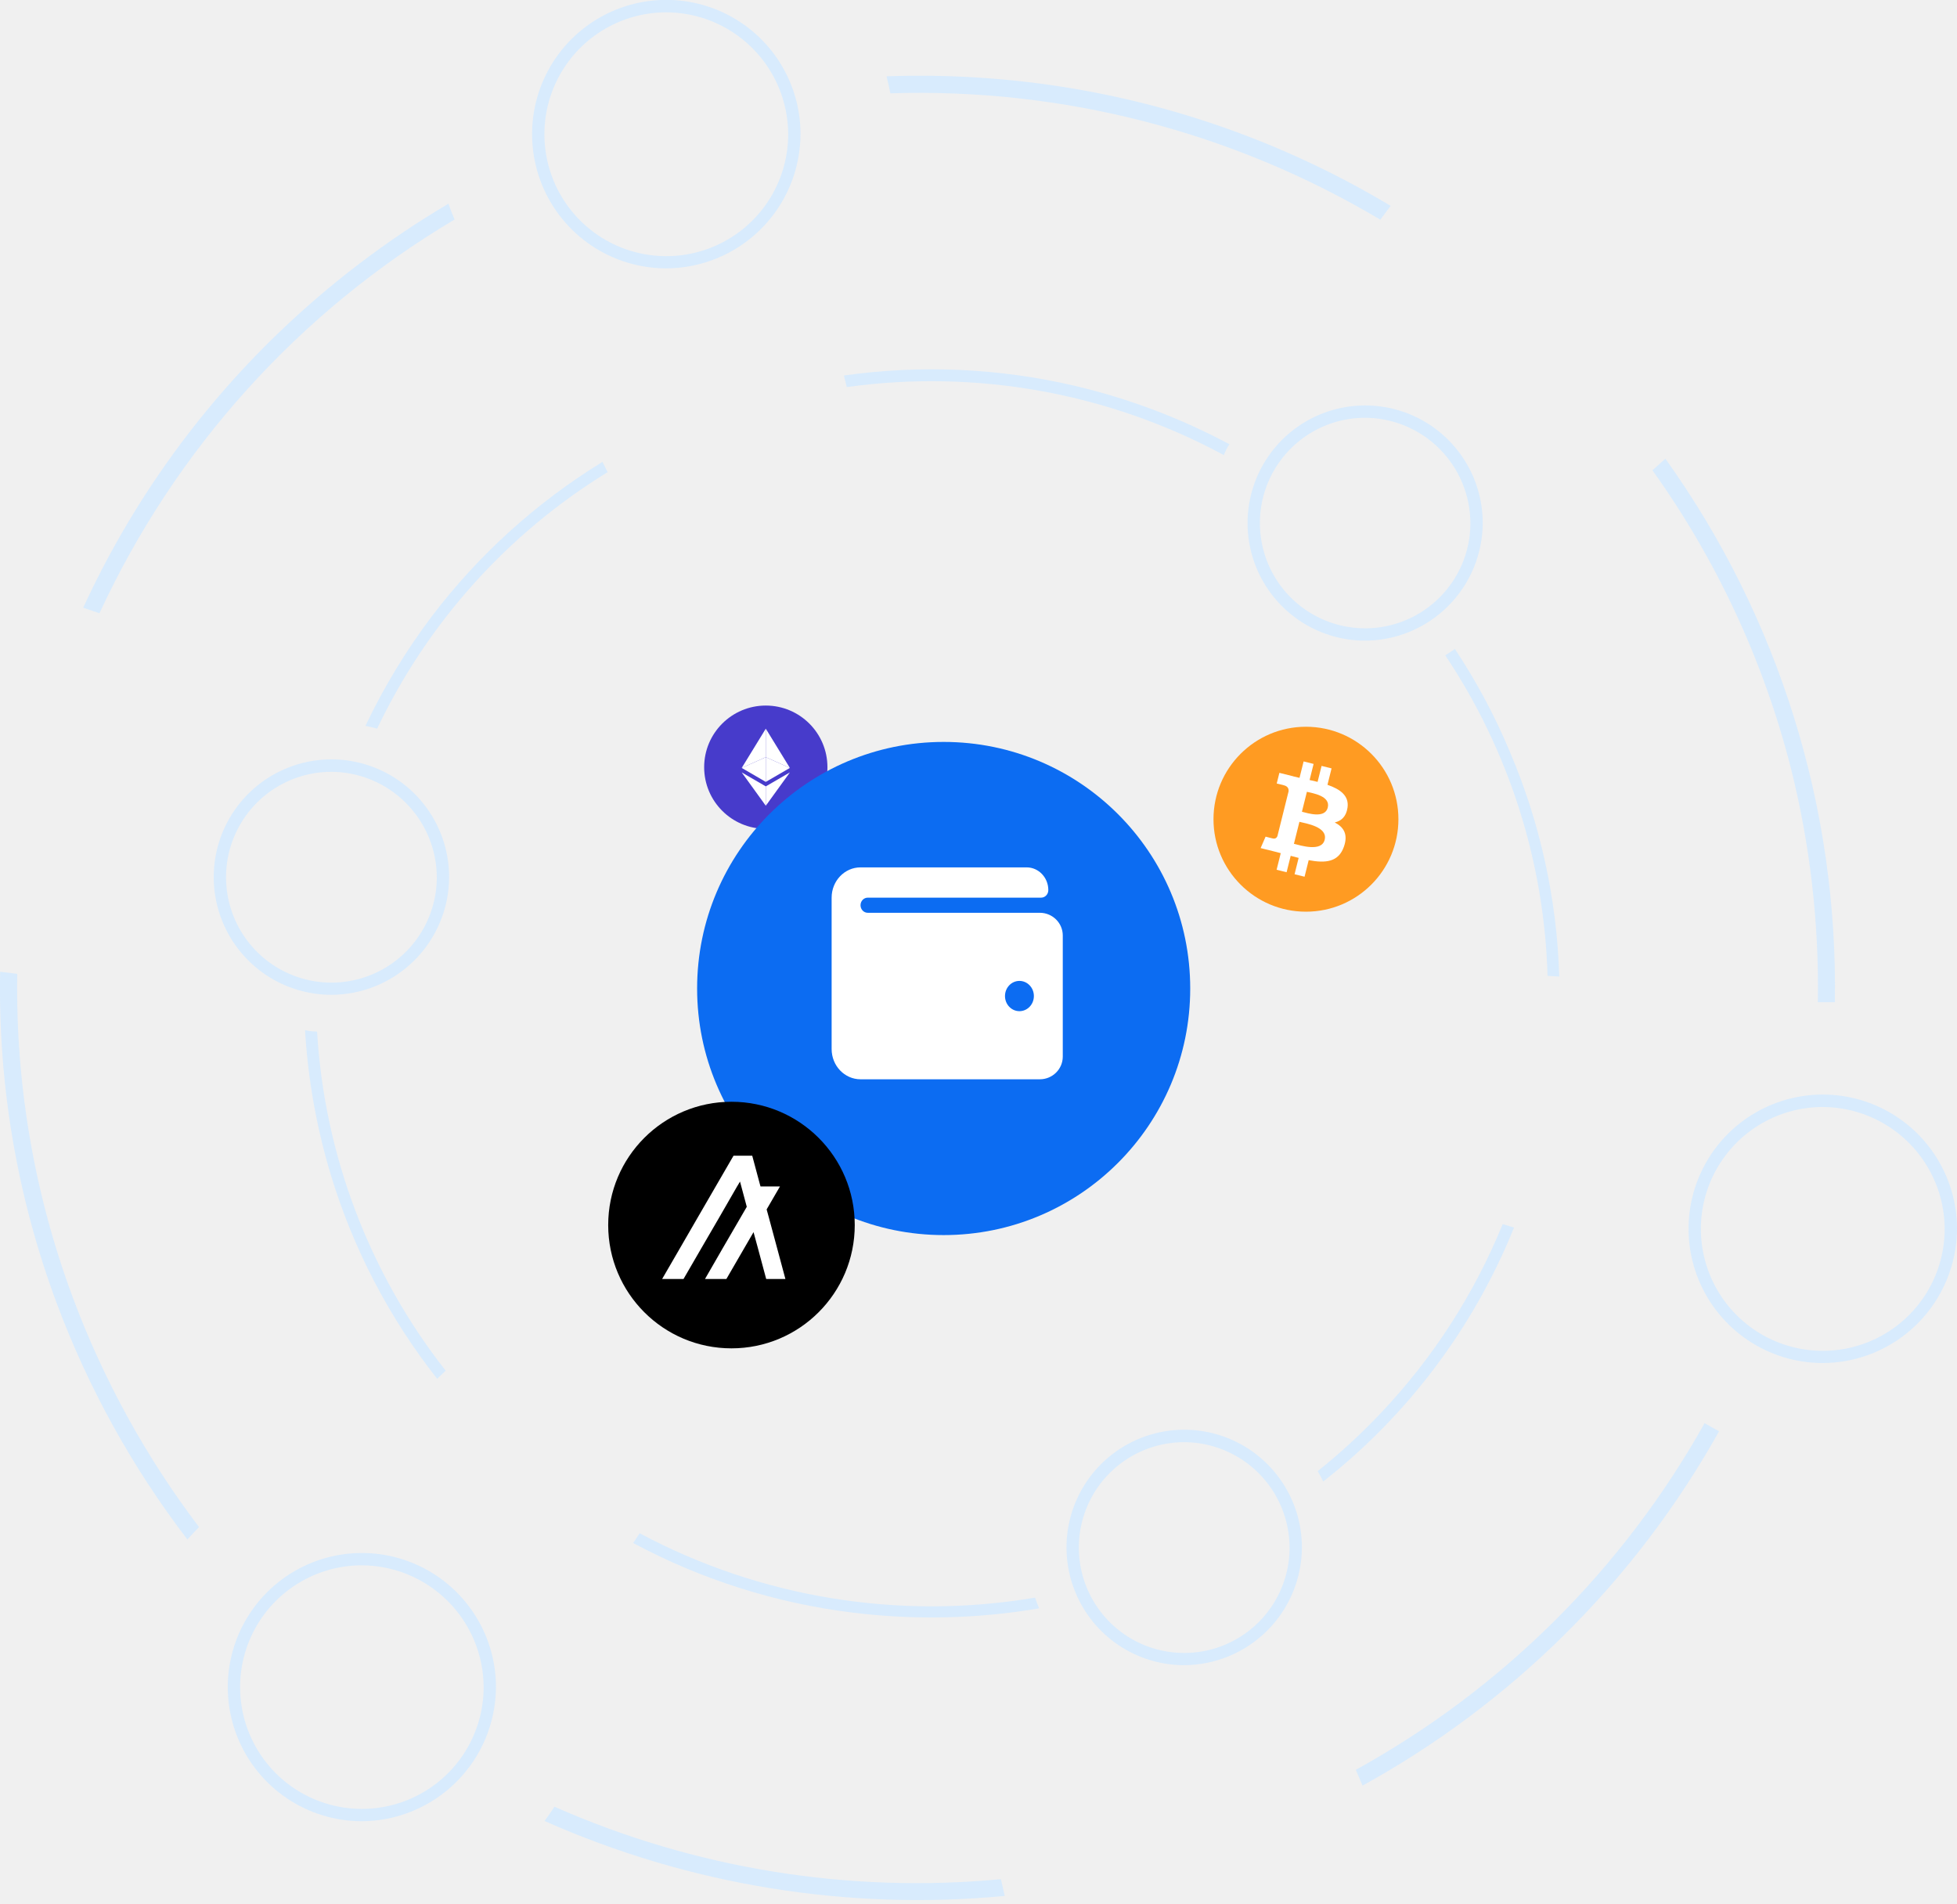
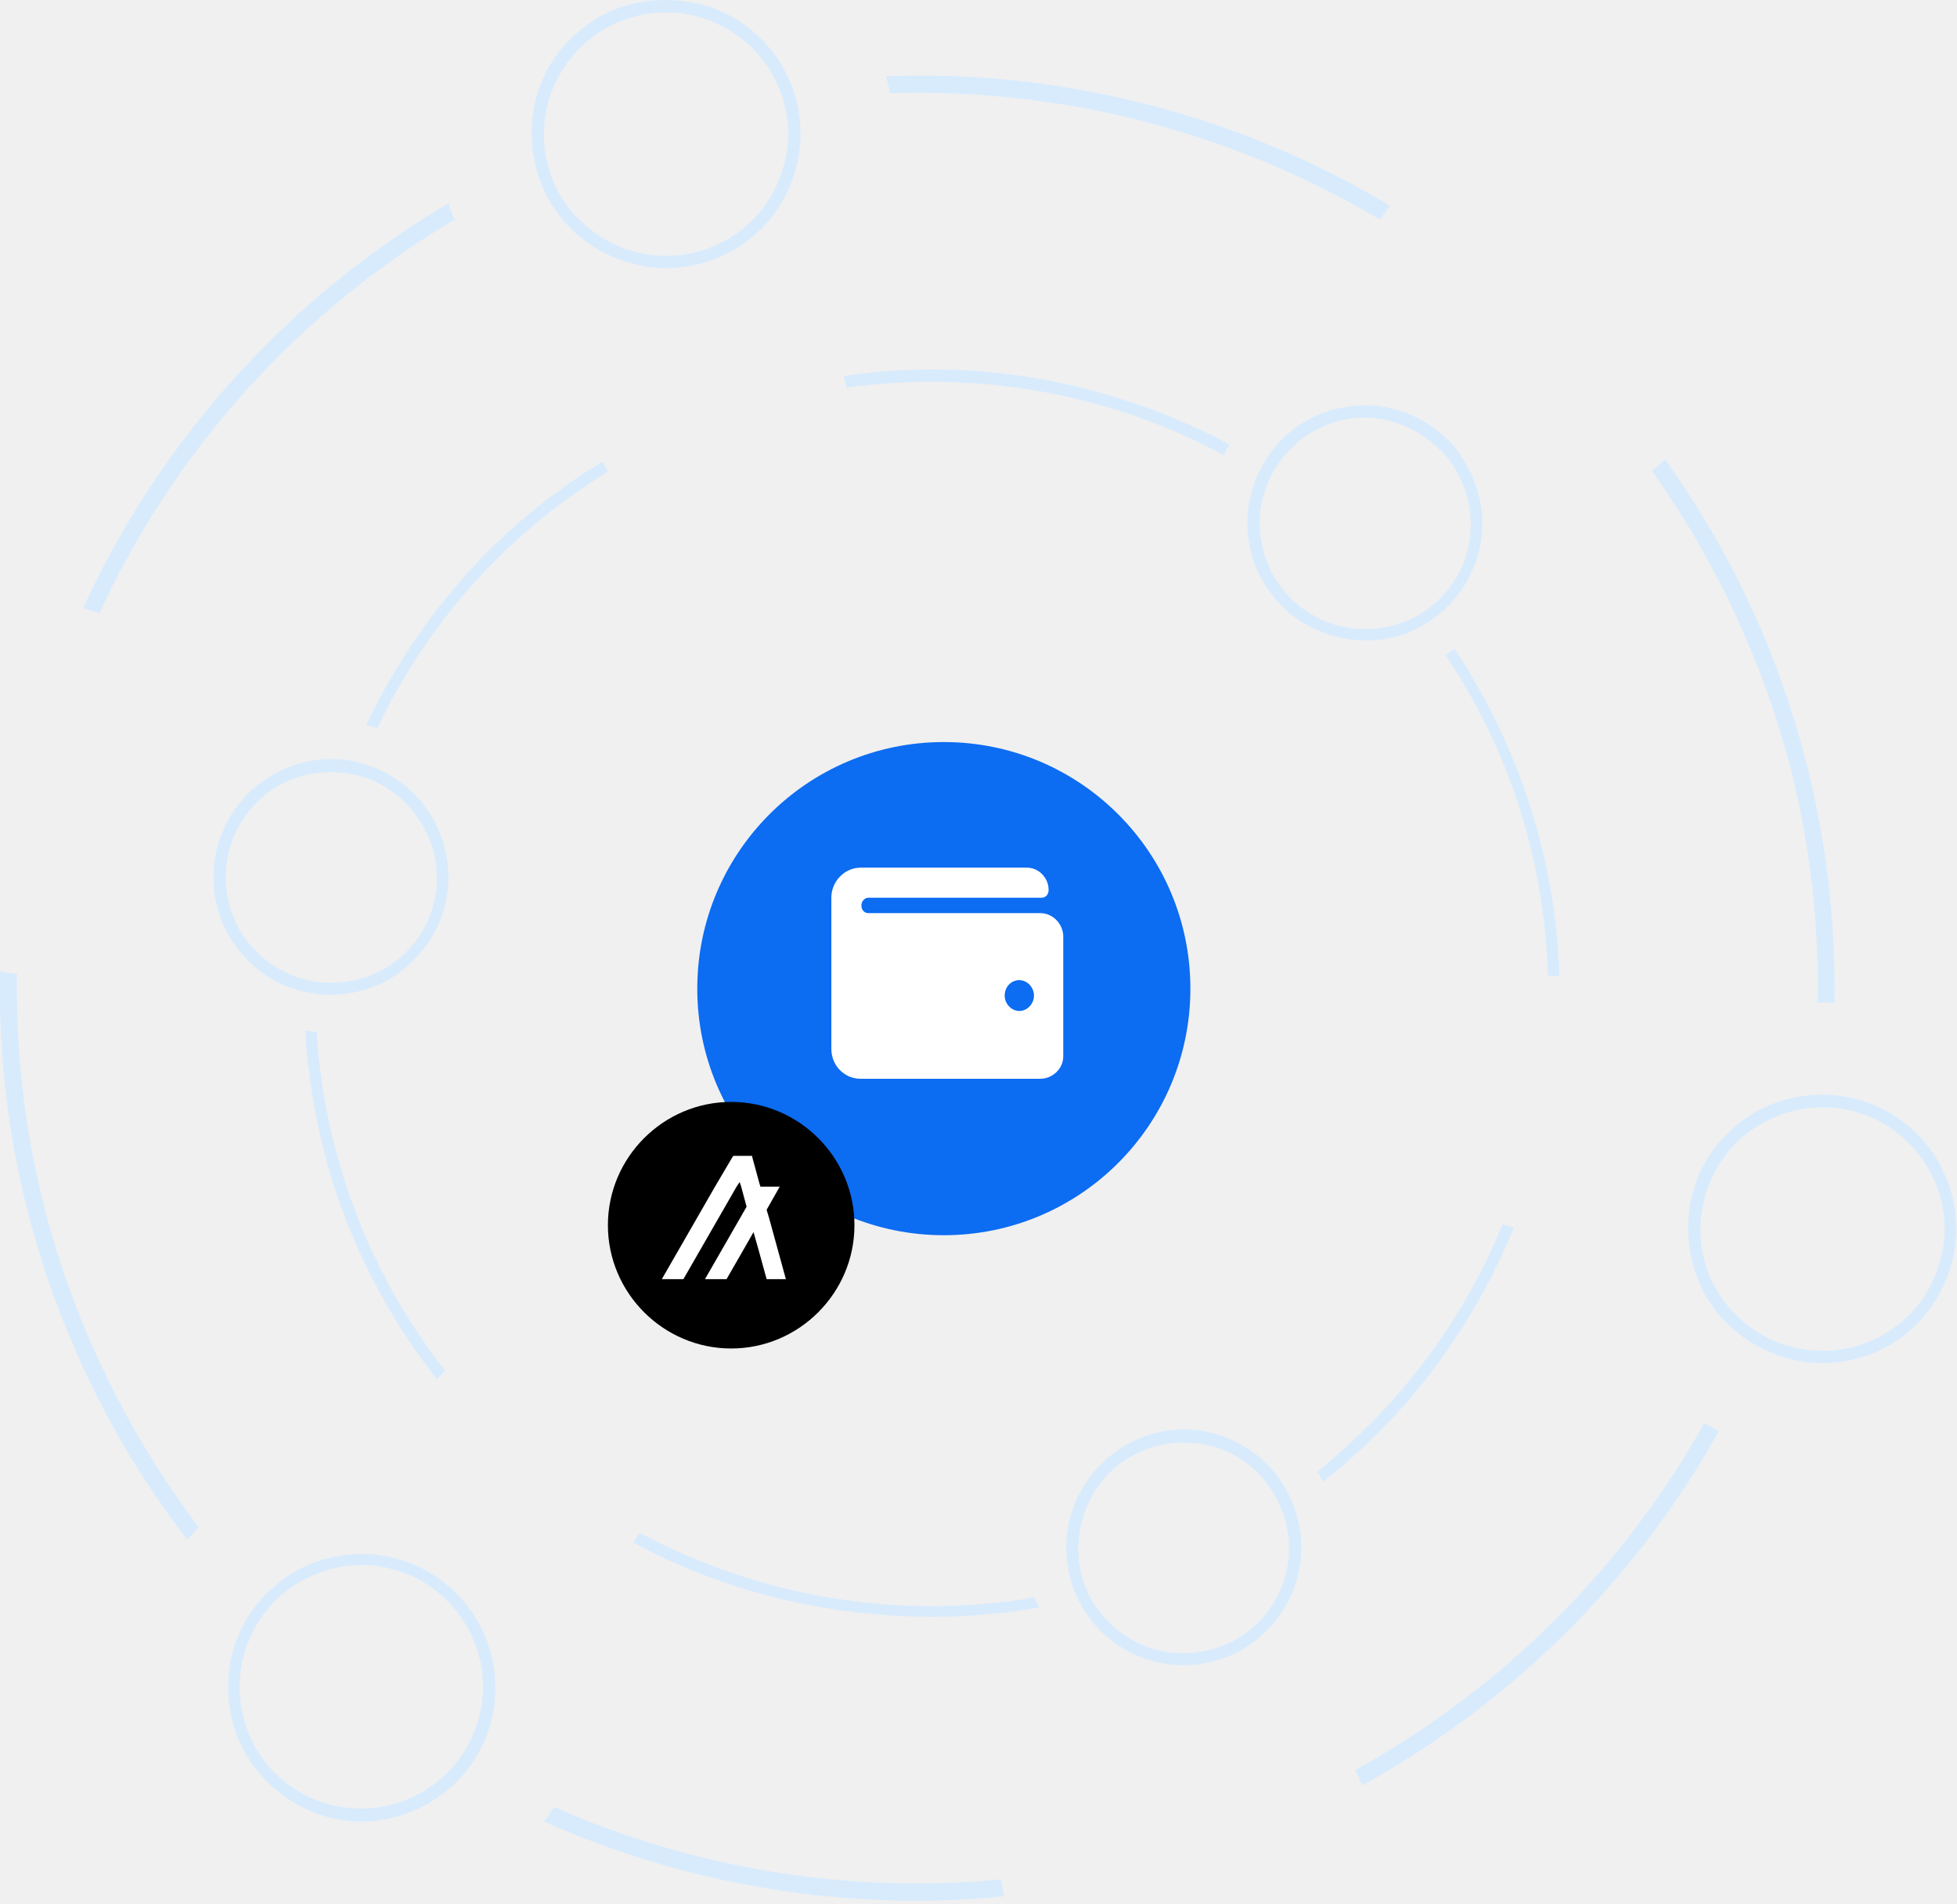
- <svg xmlns="http://www.w3.org/2000/svg" width="254" height="247" viewBox="0 0 254 247" fill="none">
-   <g clip-path="url(#clip0_78_7168)">
-     <path d="M235.939 130.061H238.146C238.572 104.799 230.86 80.07 216.15 59.527L214.471 61.031C222.804 72.683 228.896 85.784 232.435 99.666C234.933 109.6 236.111 119.82 235.939 130.061Z" fill="#D8EBFD" />
-     <path d="M221.238 184.693C210.646 203.623 194.963 219.207 175.967 229.679L176.847 231.727C196.277 221.034 212.312 205.097 223.126 185.733C222.486 185.413 221.846 185.029 221.238 184.693Z" fill="#D8EBFD" />
-     <path d="M25.836 198.179C18.933 189.08 13.403 179.017 9.423 168.311C4.442 154.903 2.006 140.683 2.24 126.381L0.017 126.109C-0.259 140.766 2.226 155.343 7.343 169.079C11.447 180.098 17.168 190.444 24.316 199.779C24.796 199.267 25.308 198.707 25.836 198.179Z" fill="#D8EBFD" />
-     <path d="M129.911 243.87C110.105 245.737 90.152 242.499 71.954 234.463C71.554 235.103 71.106 235.727 70.674 236.319C89.42 244.635 109.991 247.985 130.407 246.045L129.911 243.87Z" fill="#D8EBFD" />
-     <path d="M46.871 236.35C43.433 236.331 40.078 235.294 37.228 233.37C34.379 231.446 32.163 228.721 30.86 225.539C29.557 222.357 29.226 218.86 29.909 215.49C30.591 212.12 32.256 209.028 34.694 206.603C37.132 204.179 40.233 202.53 43.607 201.867C46.98 201.203 50.475 201.553 53.65 202.873C56.824 204.193 59.537 206.424 61.445 209.284C63.353 212.145 64.372 215.506 64.372 218.944C64.351 223.571 62.497 228 59.217 231.262C55.937 234.525 51.497 236.354 46.871 236.35ZM46.871 203.139C43.749 203.158 40.703 204.101 38.117 205.849C35.53 207.597 33.519 210.072 32.338 212.962C31.156 215.852 30.857 219.027 31.478 222.086C32.098 225.146 33.611 227.953 35.825 230.154C38.039 232.355 40.856 233.851 43.919 234.453C46.982 235.055 50.155 234.737 53.038 233.538C55.92 232.339 58.383 230.313 60.115 227.716C61.848 225.118 62.772 222.066 62.772 218.944C62.755 214.741 61.072 210.716 58.09 207.753C55.109 204.79 51.074 203.13 46.871 203.139Z" fill="#D8EBFD" />
-     <path d="M139.334 11.503C131.32 10.148 123.189 9.611 115.066 9.903C115.258 10.639 115.418 11.407 115.562 12.111C137.89 11.389 159.956 17.079 179.15 28.509L180.494 26.717C167.841 19.127 153.882 13.967 139.334 11.503Z" fill="#D8EBFD" />
-     <path d="M58.214 26.428C50.192 31.173 42.752 36.837 36.042 43.305C25.485 53.483 16.924 65.544 10.799 78.868L12.91 79.588C22.749 58.285 38.819 40.468 58.998 28.491C58.71 27.788 58.438 27.148 58.214 26.428Z" fill="#D8EBFD" />
-     <path d="M86.399 34.827C82.957 34.812 79.597 33.776 76.743 31.852C73.888 29.928 71.668 27.202 70.362 24.017C69.055 20.833 68.722 17.332 69.403 13.958C70.084 10.584 71.75 7.487 74.189 5.059C76.629 2.63 79.733 0.979 83.11 0.313C86.487 -0.352 89.986 -0.003 93.164 1.318C96.343 2.639 99.059 4.872 100.97 7.735C102.88 10.598 103.9 13.963 103.9 17.406C103.883 22.035 102.031 26.468 98.751 29.734C95.47 33 91.028 34.831 86.399 34.827ZM86.399 1.6C83.273 1.616 80.221 2.558 77.63 4.306C75.038 6.055 73.023 8.533 71.838 11.426C70.653 14.319 70.353 17.499 70.973 20.563C71.594 23.627 73.109 26.439 75.326 28.643C77.543 30.847 80.364 32.345 83.432 32.947C86.5 33.549 89.677 33.229 92.563 32.027C95.449 30.824 97.914 28.794 99.647 26.192C101.38 23.59 102.303 20.532 102.3 17.406C102.283 13.202 100.6 9.177 97.618 6.214C94.637 3.251 90.603 1.591 86.399 1.6Z" fill="#D8EBFD" />
-     <path d="M188.828 84.213C188.428 84.517 187.996 84.773 187.58 85.045C195.831 97.384 200.433 111.801 200.858 126.639L202.377 126.735C202.077 116.705 199.906 106.82 195.978 97.587C194.026 92.911 191.632 88.433 188.828 84.213Z" fill="#D8EBFD" />
-     <path d="M159.57 57.656C153.241 54.267 146.498 51.718 139.51 50.073C129.686 47.773 119.521 47.318 109.531 48.73L109.899 50.233C126.74 47.888 143.89 50.982 158.85 59.064C159.022 58.563 159.264 58.089 159.57 57.656Z" fill="#D8EBFD" />
-     <path d="M177.023 83.14C174.012 83.109 171.077 82.187 168.588 80.49C166.1 78.794 164.169 76.4 163.038 73.609C161.908 70.817 161.628 67.754 162.235 64.804C162.842 61.854 164.308 59.15 166.448 57.031C168.589 54.913 171.308 53.475 174.264 52.899C177.22 52.323 180.28 52.634 183.06 53.794C185.839 54.954 188.213 56.91 189.883 59.416C191.553 61.922 192.444 64.867 192.444 67.878C192.436 69.894 192.03 71.887 191.25 73.746C190.47 75.604 189.331 77.29 187.899 78.708C186.467 80.126 184.769 81.247 182.902 82.007C181.036 82.768 179.038 83.153 177.023 83.14ZM177.023 54.216C174.328 54.248 171.703 55.076 169.477 56.596C167.252 58.116 165.526 60.261 164.516 62.76C163.507 65.259 163.259 68.001 163.804 70.64C164.349 73.28 165.663 75.699 167.579 77.594C169.496 79.489 171.93 80.774 174.576 81.288C177.222 81.803 179.96 81.523 182.447 80.484C184.934 79.446 187.059 77.695 188.553 75.451C190.047 73.208 190.844 70.573 190.844 67.878C190.836 66.073 190.472 64.287 189.772 62.623C189.073 60.959 188.052 59.449 186.768 58.18C185.484 56.911 183.962 55.907 182.29 55.227C180.618 54.547 178.828 54.203 177.023 54.216Z" fill="#D8EBFD" />
-     <path d="M134.342 207.331C116.783 210.306 98.734 207.369 83.024 198.98L82.176 200.244C91.052 204.999 100.735 208.064 110.73 209.283C118.761 210.273 126.894 210.085 134.87 208.723C134.678 208.275 134.502 207.811 134.342 207.331Z" fill="#D8EBFD" />
-     <path d="M195.035 158.857C191.336 167.938 185.976 176.25 179.23 183.366C176.674 186.071 173.932 188.595 171.024 190.917C171.28 191.354 171.52 191.802 171.744 192.261C182.74 183.632 191.279 172.268 196.507 159.305L195.035 158.857Z" fill="#D8EBFD" />
-     <path d="M41.111 133.869C40.6 133.867 40.09 133.808 39.592 133.693C39.969 140.058 41.091 146.356 42.935 152.459C45.844 162.069 50.526 171.049 56.741 178.935L57.844 177.879C47.947 165.272 42.126 149.948 41.16 133.949L41.111 133.869Z" fill="#D8EBFD" />
-     <path d="M78.194 59.943C69.636 65.189 62.128 71.981 56.054 79.972C52.705 84.409 49.816 89.174 47.432 94.195C47.928 94.29 48.423 94.418 48.951 94.562C55.493 80.806 65.885 69.242 78.866 61.271L78.194 59.943Z" fill="#D8EBFD" />
-     <path d="M42.935 129.102C39.917 129.087 36.97 128.177 34.468 126.488C31.966 124.799 30.02 122.406 28.877 119.612C27.733 116.818 27.443 113.748 28.043 110.789C28.643 107.831 30.105 105.116 32.247 102.988C34.388 100.86 37.112 99.414 40.074 98.833C43.036 98.251 46.105 98.561 48.891 99.722C51.678 100.883 54.058 102.844 55.731 105.357C57.404 107.869 58.296 110.822 58.292 113.841C58.276 117.9 56.649 121.786 53.77 124.647C50.891 127.509 46.994 129.111 42.935 129.102ZM42.935 100.162C40.234 100.178 37.597 100.994 35.359 102.506C33.12 104.019 31.379 106.161 30.356 108.661C29.333 111.162 29.074 113.91 29.611 116.558C30.147 119.206 31.456 121.635 33.372 123.54C35.288 125.445 37.725 126.74 40.376 127.261C43.027 127.783 45.773 127.507 48.268 126.47C50.762 125.432 52.894 123.679 54.393 121.431C55.892 119.184 56.693 116.542 56.693 113.841C56.676 110.204 55.218 106.723 52.64 104.159C50.061 101.595 46.572 100.158 42.935 100.162Z" fill="#D8EBFD" />
-     <path d="M236.499 176.888C233.057 176.872 229.697 175.837 226.842 173.913C223.988 171.989 221.768 169.263 220.461 166.078C219.155 162.893 218.822 159.393 219.503 156.019C220.184 152.645 221.849 149.548 224.289 147.119C226.728 144.691 229.833 143.04 233.21 142.374C236.587 141.708 240.085 142.058 243.264 143.379C246.442 144.7 249.159 146.933 251.069 149.796C252.98 152.659 254 156.024 254 159.466C253.983 164.095 252.131 168.529 248.85 171.795C245.57 175.061 241.128 176.892 236.499 176.888ZM236.499 143.661C233.373 143.676 230.321 144.618 227.73 146.367C225.138 148.116 223.123 150.593 221.938 153.486C220.753 156.38 220.452 159.559 221.073 162.624C221.694 165.688 223.208 168.499 225.426 170.704C227.643 172.908 230.464 174.405 233.531 175.008C236.599 175.61 239.777 175.29 242.663 174.087C245.549 172.885 248.014 170.855 249.747 168.252C251.48 165.65 252.403 162.593 252.4 159.466C252.383 155.263 250.699 151.238 247.718 148.275C244.737 145.311 240.702 143.652 236.499 143.661Z" fill="#D8EBFD" />
-     <path d="M153.635 216.097C150.616 216.084 147.669 215.177 145.165 213.491C142.661 211.804 140.713 209.414 139.567 206.621C138.42 203.828 138.127 200.759 138.723 197.799C139.32 194.84 140.78 192.123 142.919 189.993C145.058 187.863 147.78 186.414 150.742 185.83C153.704 185.246 156.772 185.552 159.56 186.71C162.348 187.868 164.73 189.826 166.406 192.337C168.082 194.849 168.976 197.8 168.976 200.819C168.959 204.877 167.335 208.762 164.46 211.626C161.585 214.489 157.693 216.097 153.635 216.097ZM153.635 187.157C150.932 187.169 148.293 187.983 146.052 189.494C143.811 191.005 142.068 193.147 141.043 195.648C140.018 198.15 139.757 200.899 140.293 203.548C140.83 206.198 142.139 208.629 144.056 210.535C145.973 212.44 148.412 213.736 151.064 214.256C153.716 214.777 156.464 214.5 158.959 213.461C161.454 212.421 163.585 210.666 165.084 208.416C166.582 206.165 167.38 203.522 167.376 200.819C167.359 197.187 165.904 193.709 163.328 191.149C160.752 188.588 157.267 187.152 153.635 187.157Z" fill="#D8EBFD" />
-     <g clip-path="url(#clip1_78_7168)">
-       <path d="M99.393 107.564C103.811 107.564 107.393 103.983 107.393 99.564C107.393 95.146 103.811 91.564 99.393 91.564C94.974 91.564 91.393 95.146 91.393 99.564C91.393 103.983 94.974 107.564 99.393 107.564Z" fill="#473BCB" />
-       <path d="M99.392 94.564V98.261L102.517 99.657L99.392 94.564Z" fill="white" />
-       <path d="M99.392 94.564L96.268 99.657L99.392 98.261V94.564Z" fill="white" />
-       <path d="M99.392 102.053V104.564L102.519 100.239L99.392 102.053Z" fill="white" />
-       <path d="M99.392 104.564V102.053L96.268 100.239L99.392 104.564Z" fill="white" />
-       <path d="M99.392 101.471L102.517 99.657L99.392 98.262V101.471Z" fill="white" />
-       <path d="M96.268 99.657L99.392 101.471V98.262L96.268 99.657Z" fill="white" />
-     </g>
-     <circle cx="122.479" cy="128.283" r="32" fill="#0C6CF2" />
-     <path d="M134.961 118.457H112.625C112.107 118.457 111.688 118.018 111.688 117.475C111.688 116.933 112.107 116.493 112.625 116.493H135.125C135.643 116.493 136.062 116.054 136.062 115.511C136.062 113.884 134.803 112.564 133.25 112.564H111.688C109.616 112.564 107.938 114.323 107.938 116.493V136.136C107.938 138.306 109.616 140.064 111.688 140.064H134.961C136.603 140.064 137.938 138.743 137.938 137.118V121.404C137.938 119.779 136.603 118.457 134.961 118.457ZM132.312 131.225C131.277 131.225 130.438 130.346 130.438 129.261C130.438 128.176 131.277 127.297 132.312 127.297C133.348 127.297 134.188 128.176 134.188 129.261C134.188 130.346 133.348 131.225 132.312 131.225Z" fill="white" />
-     <g clip-path="url(#clip2_78_7168)">
-       <path d="M94.938 174.981C103.774 174.981 110.938 167.818 110.938 158.981C110.938 150.144 103.774 142.981 94.938 142.981C86.101 142.981 78.938 150.144 78.938 158.981C78.938 167.818 86.101 174.981 94.938 174.981Z" fill="black" />
-       <path d="M88.713 165.981L91.035 161.974L93.357 157.981L95.665 153.974L96.047 153.339L96.217 153.974L96.925 156.612L96.132 157.981L93.81 161.974L91.502 165.981H94.277L96.599 161.974L97.803 159.9L98.369 161.974L99.445 165.981H101.938L100.861 161.974L99.785 157.981L99.502 156.951L101.23 153.974H98.709L98.624 153.678L97.746 150.404L97.633 149.981H95.212L95.155 150.066L92.89 153.974L90.568 157.981L88.26 161.974L85.938 165.981H88.713Z" fill="white" />
-     </g>
-     <g clip-path="url(#clip3_78_7168)">
-       <path d="M169.5 118.314C176.127 118.314 181.5 112.942 181.5 106.314C181.5 99.687 176.127 94.314 169.5 94.314C162.873 94.314 157.5 99.687 157.5 106.314C157.5 112.942 162.873 118.314 169.5 118.314Z" fill="#FF9B22" />
-       <path d="M174.892 104.829C175.127 103.257 173.93 102.412 172.293 101.848L172.824 99.718L171.528 99.396L171.011 101.469C170.67 101.384 170.321 101.304 169.972 101.225L170.493 99.138L169.197 98.814L168.666 100.944C168.384 100.879 168.107 100.816 167.838 100.749L167.84 100.742L166.052 100.296L165.707 101.68C165.707 101.68 166.669 101.901 166.649 101.914C167.174 102.045 167.268 102.393 167.252 102.669L165.798 108.503C165.734 108.662 165.571 108.901 165.203 108.81C165.217 108.829 164.261 108.576 164.261 108.576L163.618 110.059L165.305 110.48C165.619 110.559 165.926 110.641 166.229 110.718L165.692 112.872L166.988 113.195L167.519 111.065C167.873 111.16 168.216 111.249 168.552 111.333L168.023 113.454L169.319 113.776L169.855 111.627C172.066 112.045 173.728 111.876 174.428 109.877C174.992 108.267 174.4 107.338 173.237 106.733C174.084 106.538 174.722 105.981 174.892 104.829ZM171.929 108.983C171.53 110.593 168.818 109.722 167.939 109.504L168.652 106.65C169.531 106.87 172.349 107.304 171.929 108.983ZM172.331 104.806C171.965 106.271 169.709 105.526 168.978 105.344L169.623 102.756C170.354 102.939 172.712 103.278 172.331 104.806Z" fill="white" />
+ <svg xmlns="http://www.w3.org/2000/svg" xmlns:xlink="http://www.w3.org/1999/xlink" version="1.1" id="Layer_1" x="0px" y="0px" viewBox="0 0 254 247" style="enable-background:new 0 0 254 247;" xml:space="preserve">
+   <style type="text/css">
+ 	.st0{clip-path:url(#SVGID_2_);}
+ 	.st1{fill:#D8EBFD;}
+ 	.st2{fill:#0C6CF2;}
+ 	.st3{fill:#FFFFFF;}
+ 	.st4{clip-path:url(#SVGID_4_);}
+ </style>
+   <g>
+     <defs>
+       <rect id="SVGID_1_" width="254" height="246.6" />
+     </defs>
+     <clipPath id="SVGID_2_">
+       <use xlink:href="#SVGID_1_" style="overflow:visible;" />
+     </clipPath>
+     <g class="st0">
+       <path class="st1" d="M235.9,130.1h2.2c0.4-25.3-7.3-50-22-70.5l-1.7,1.5c8.3,11.7,14.4,24.8,18,38.6    C234.9,109.6,236.1,119.8,235.9,130.1z" />
+       <path class="st1" d="M221.2,184.7c-10.6,18.9-26.3,34.5-45.3,45l0.9,2c19.4-10.7,35.5-26.6,46.3-46    C222.5,185.4,221.8,185,221.2,184.7z" />
+       <path class="st1" d="M25.8,198.2c-6.9-9.1-12.4-19.2-16.4-29.9c-5-13.4-7.4-27.6-7.2-41.9L0,126.1c-0.3,14.7,2.2,29.2,7.3,43    c4.1,11,9.8,21.4,17,30.7C24.8,199.3,25.3,198.7,25.8,198.2z" />
+       <path class="st1" d="M129.9,243.9c-19.8,1.9-39.8-1.4-58-9.4c-0.4,0.6-0.8,1.3-1.3,1.9c18.7,8.3,39.3,11.7,59.7,9.7L129.9,243.9z" />
+       <path class="st1" d="M46.9,236.4c-3.4,0-6.8-1.1-9.6-3c-2.8-1.9-5.1-4.6-6.4-7.8c-1.3-3.2-1.6-6.7-1-10c0.7-3.4,2.3-6.5,4.8-8.9    c2.4-2.4,5.5-4.1,8.9-4.7c3.4-0.7,6.9-0.3,10,1c3.2,1.3,5.9,3.6,7.8,6.4c1.9,2.9,2.9,6.2,2.9,9.7c0,4.6-1.9,9.1-5.2,12.3    C55.9,234.5,51.5,236.4,46.9,236.4z M46.9,203.1c-3.1,0-6.2,1-8.8,2.7c-2.6,1.7-4.6,4.2-5.8,7.1c-1.2,2.9-1.5,6.1-0.9,9.1    c0.6,3.1,2.1,5.9,4.3,8.1c2.2,2.2,5,3.7,8.1,4.3c3.1,0.6,6.2,0.3,9.1-0.9c2.9-1.2,5.3-3.2,7.1-5.8c1.7-2.6,2.7-5.7,2.7-8.8    c0-4.2-1.7-8.2-4.7-11.2C55.1,204.8,51.1,203.1,46.9,203.1z" />
+       <path class="st1" d="M139.3,11.5c-8-1.4-16.1-1.9-24.3-1.6c0.2,0.7,0.4,1.5,0.5,2.2c22.3-0.7,44.4,5,63.6,16.4l1.3-1.8    C167.8,19.1,153.9,14,139.3,11.5z" />
+       <path class="st1" d="M58.2,26.4c-8,4.7-15.5,10.4-22.2,16.9C25.5,53.5,16.9,65.5,10.8,78.9l2.1,0.7C22.7,58.3,38.8,40.5,59,28.5    C58.7,27.8,58.4,27.1,58.2,26.4z" />
+       <path class="st1" d="M86.4,34.8c-3.4,0-6.8-1.1-9.7-3s-5.1-4.7-6.4-7.8c-1.3-3.2-1.6-6.7-1-10.1c0.7-3.4,2.3-6.5,4.8-8.9    c2.4-2.4,5.5-4.1,8.9-4.7S90,0,93.2,1.3c3.2,1.3,5.9,3.6,7.8,6.4c1.9,2.9,2.9,6.2,2.9,9.7c0,4.6-1.9,9.1-5.1,12.3    C95.5,33,91,34.8,86.4,34.8z M86.4,1.6c-3.1,0-6.2,1-8.8,2.7C75,6.1,73,8.5,71.8,11.4c-1.2,2.9-1.5,6.1-0.9,9.1    c0.6,3.1,2.1,5.9,4.4,8.1s5,3.7,8.1,4.3s6.2,0.3,9.1-0.9c2.9-1.2,5.4-3.2,7.1-5.8c1.7-2.6,2.7-5.7,2.7-8.8c0-4.2-1.7-8.2-4.7-11.2    C94.6,3.3,90.6,1.6,86.4,1.6z" />
+       <path class="st1" d="M188.8,84.2c-0.4,0.3-0.8,0.6-1.2,0.8c8.3,12.3,12.9,26.8,13.3,41.6l1.5,0.1c-0.3-10-2.5-19.9-6.4-29.1    C194,92.9,191.6,88.4,188.8,84.2z" />
+       <path class="st1" d="M159.6,57.7c-6.3-3.4-13.1-5.9-20.1-7.6c-9.8-2.3-20-2.8-30-1.3l0.4,1.5c16.8-2.3,34,0.7,49,8.8    C159,58.6,159.3,58.1,159.6,57.7z" />
+       <path class="st1" d="M177,83.1c-3,0-5.9-1-8.4-2.6c-2.5-1.7-4.4-4.1-5.6-6.9c-1.1-2.8-1.4-5.9-0.8-8.8c0.6-2.9,2.1-5.7,4.2-7.8    c2.1-2.1,4.9-3.6,7.8-4.1c3-0.6,6-0.3,8.8,0.9c2.8,1.2,5.2,3.1,6.8,5.6s2.6,5.5,2.6,8.5c0,2-0.4,4-1.2,5.9s-1.9,3.5-3.4,5    c-1.4,1.4-3.1,2.5-5,3.3C181,82.8,179,83.2,177,83.1z M177,54.2c-2.7,0-5.3,0.9-7.5,2.4c-2.2,1.5-4,3.7-5,6.2    c-1,2.5-1.3,5.2-0.7,7.9c0.5,2.6,1.9,5.1,3.8,7c1.9,1.9,4.4,3.2,7,3.7c2.6,0.5,5.4,0.2,7.9-0.8c2.5-1,4.6-2.8,6.1-5    c1.5-2.2,2.3-4.9,2.3-7.6c0-1.8-0.4-3.6-1.1-5.3c-0.7-1.7-1.7-3.2-3-4.4c-1.3-1.3-2.8-2.3-4.5-3C180.6,54.5,178.8,54.2,177,54.2z" />
+       <path class="st1" d="M134.3,207.3c-17.6,3-35.6,0-51.3-8.4l-0.8,1.3c8.9,4.8,18.6,7.8,28.6,9c8,1,16.2,0.8,24.1-0.6    C134.7,208.3,134.5,207.8,134.3,207.3z" />
+       <path class="st1" d="M195,158.9c-3.7,9.1-9.1,17.4-15.8,24.5c-2.6,2.7-5.3,5.2-8.2,7.6c0.3,0.4,0.5,0.9,0.7,1.3    c11-8.6,19.5-20,24.8-33L195,158.9z" />
+       <path class="st1" d="M41.1,133.9c-0.5,0-1-0.1-1.5-0.2c0.4,6.4,1.5,12.7,3.3,18.8c2.9,9.6,7.6,18.6,13.8,26.5l1.1-1.1    C47.9,165.3,42.1,149.9,41.1,133.9L41.1,133.9z" />
+       <path class="st1" d="M78.2,59.9c-8.6,5.2-16.1,12-22.1,20c-3.3,4.4-6.2,9.2-8.6,14.2c0.5,0.1,1,0.2,1.5,0.4    c6.5-13.8,16.9-25.3,29.9-33.3L78.2,59.9z" />
+       <path class="st1" d="M42.9,129.1c-3,0-6-0.9-8.5-2.6c-2.5-1.7-4.4-4.1-5.6-6.9c-1.1-2.8-1.4-5.9-0.8-8.8c0.6-3,2.1-5.7,4.2-7.8    s4.9-3.6,7.8-4.2c3-0.6,6-0.3,8.8,0.9c2.8,1.2,5.2,3.1,6.8,5.6c1.7,2.5,2.6,5.5,2.6,8.5c0,4.1-1.6,7.9-4.5,10.8    C50.9,127.5,47,129.1,42.9,129.1z M42.9,100.2c-2.7,0-5.3,0.8-7.6,2.3c-2.2,1.5-4,3.7-5,6.2c-1,2.5-1.3,5.2-0.7,7.9    c0.5,2.6,1.8,5.1,3.8,7c1.9,1.9,4.4,3.2,7,3.7c2.7,0.5,5.4,0.2,7.9-0.8c2.5-1,4.6-2.8,6.1-5c1.5-2.2,2.3-4.9,2.3-7.6    c0-3.6-1.5-7.1-4.1-9.7C50.1,101.6,46.6,100.2,42.9,100.2z" />
+       <path class="st1" d="M236.5,176.9c-3.4,0-6.8-1.1-9.7-3c-2.9-1.9-5.1-4.6-6.4-7.8c-1.3-3.2-1.6-6.7-1-10.1    c0.7-3.4,2.3-6.5,4.8-8.9c2.4-2.4,5.5-4.1,8.9-4.7c3.4-0.7,6.9-0.3,10.1,1c3.2,1.3,5.9,3.6,7.8,6.4c1.9,2.9,2.9,6.2,2.9,9.7    c0,4.6-1.9,9.1-5.1,12.3C245.6,175.1,241.1,176.9,236.5,176.9z M236.5,143.7c-3.1,0-6.2,1-8.8,2.7c-2.6,1.7-4.6,4.2-5.8,7.1    c-1.2,2.9-1.5,6.1-0.9,9.1c0.6,3.1,2.1,5.9,4.4,8.1c2.2,2.2,5,3.7,8.1,4.3c3.1,0.6,6.2,0.3,9.1-0.9c2.9-1.2,5.4-3.2,7.1-5.8    c1.7-2.6,2.7-5.7,2.7-8.8c0-4.2-1.7-8.2-4.7-11.2C244.7,145.3,240.7,143.7,236.5,143.7z" />
+       <path class="st1" d="M153.6,216.1c-3,0-6-0.9-8.5-2.6c-2.5-1.7-4.5-4.1-5.6-6.9c-1.1-2.8-1.4-5.9-0.8-8.8c0.6-3,2.1-5.7,4.2-7.8    c2.1-2.1,4.9-3.6,7.8-4.2c3-0.6,6-0.3,8.8,0.9c2.8,1.2,5.2,3.1,6.8,5.6c1.7,2.5,2.6,5.5,2.6,8.5c0,4.1-1.6,7.9-4.5,10.8    C161.6,214.5,157.7,216.1,153.6,216.1z M153.6,187.2c-2.7,0-5.3,0.8-7.6,2.3s-4,3.7-5,6.2c-1,2.5-1.3,5.3-0.8,7.9    c0.5,2.6,1.8,5.1,3.8,7c1.9,1.9,4.4,3.2,7,3.7c2.7,0.5,5.4,0.2,7.9-0.8c2.5-1,4.6-2.8,6.1-5c1.5-2.3,2.3-4.9,2.3-7.6    c0-3.6-1.5-7.1-4-9.7C160.8,188.6,157.3,187.2,153.6,187.2z" />
+       <circle class="st2" cx="122.5" cy="128.3" r="32" />
+       <path class="st3" d="M135,118.5h-22.3c-0.5,0-0.9-0.4-0.9-1c0-0.5,0.4-1,0.9-1h22.5c0.5,0,0.9-0.4,0.9-1c0-1.6-1.3-2.9-2.8-2.9    h-21.6c-2.1,0-3.8,1.8-3.8,3.9v19.6c0,2.2,1.7,3.9,3.8,3.9H135c1.6,0,3-1.3,3-2.9v-15.7C137.9,119.8,136.6,118.5,135,118.5z     M132.3,131.2c-1,0-1.9-0.9-1.9-2c0-1.1,0.8-2,1.9-2c1,0,1.9,0.9,1.9,2C134.2,130.3,133.3,131.2,132.3,131.2z" />
+       <g>
+         <defs>
+           <rect id="SVGID_3_" x="78.9" y="143" width="32" height="32" />
+         </defs>
+         <clipPath id="SVGID_4_">
+           <use xlink:href="#SVGID_3_" style="overflow:visible;" />
+         </clipPath>
+         <g class="st4">
+           <path d="M94.9,175c8.8,0,16-7.2,16-16c0-8.8-7.2-16-16-16c-8.8,0-16,7.2-16,16C78.9,167.8,86.1,175,94.9,175z" />
+           <path class="st3" d="M88.7,166l2.3-4l2.3-4l2.3-4l0.4-0.6l0.2,0.6l0.7,2.6l-0.8,1.4l-2.3,4l-2.3,4h2.8l2.3-4l1.2-2.1l0.6,2.1      l1.1,4h2.5l-1.1-4l-1.1-4l-0.3-1l1.7-3h-2.5l-0.1-0.3l-0.9-3.3l-0.1-0.4h-2.4l-0.1,0.1l-2.3,3.9l-2.3,4l-2.3,4l-2.3,4H88.7z" />
+         </g>
+       </g>
    </g>
  </g>
-   <defs>
-     <clipPath id="clip0_78_7168">
-       <rect width="254" height="246.573" fill="white" />
-     </clipPath>
-     <clipPath id="clip1_78_7168">
-       <rect width="16" height="16" fill="white" transform="translate(91.3926 91.5645)" />
-     </clipPath>
-     <clipPath id="clip2_78_7168">
-       <rect width="32" height="32" fill="white" transform="translate(78.9375 142.981)" />
-     </clipPath>
-     <clipPath id="clip3_78_7168">
-       <rect width="24" height="24" fill="white" transform="translate(157.5 94.3145)" />
-     </clipPath>
-   </defs>
</svg>
